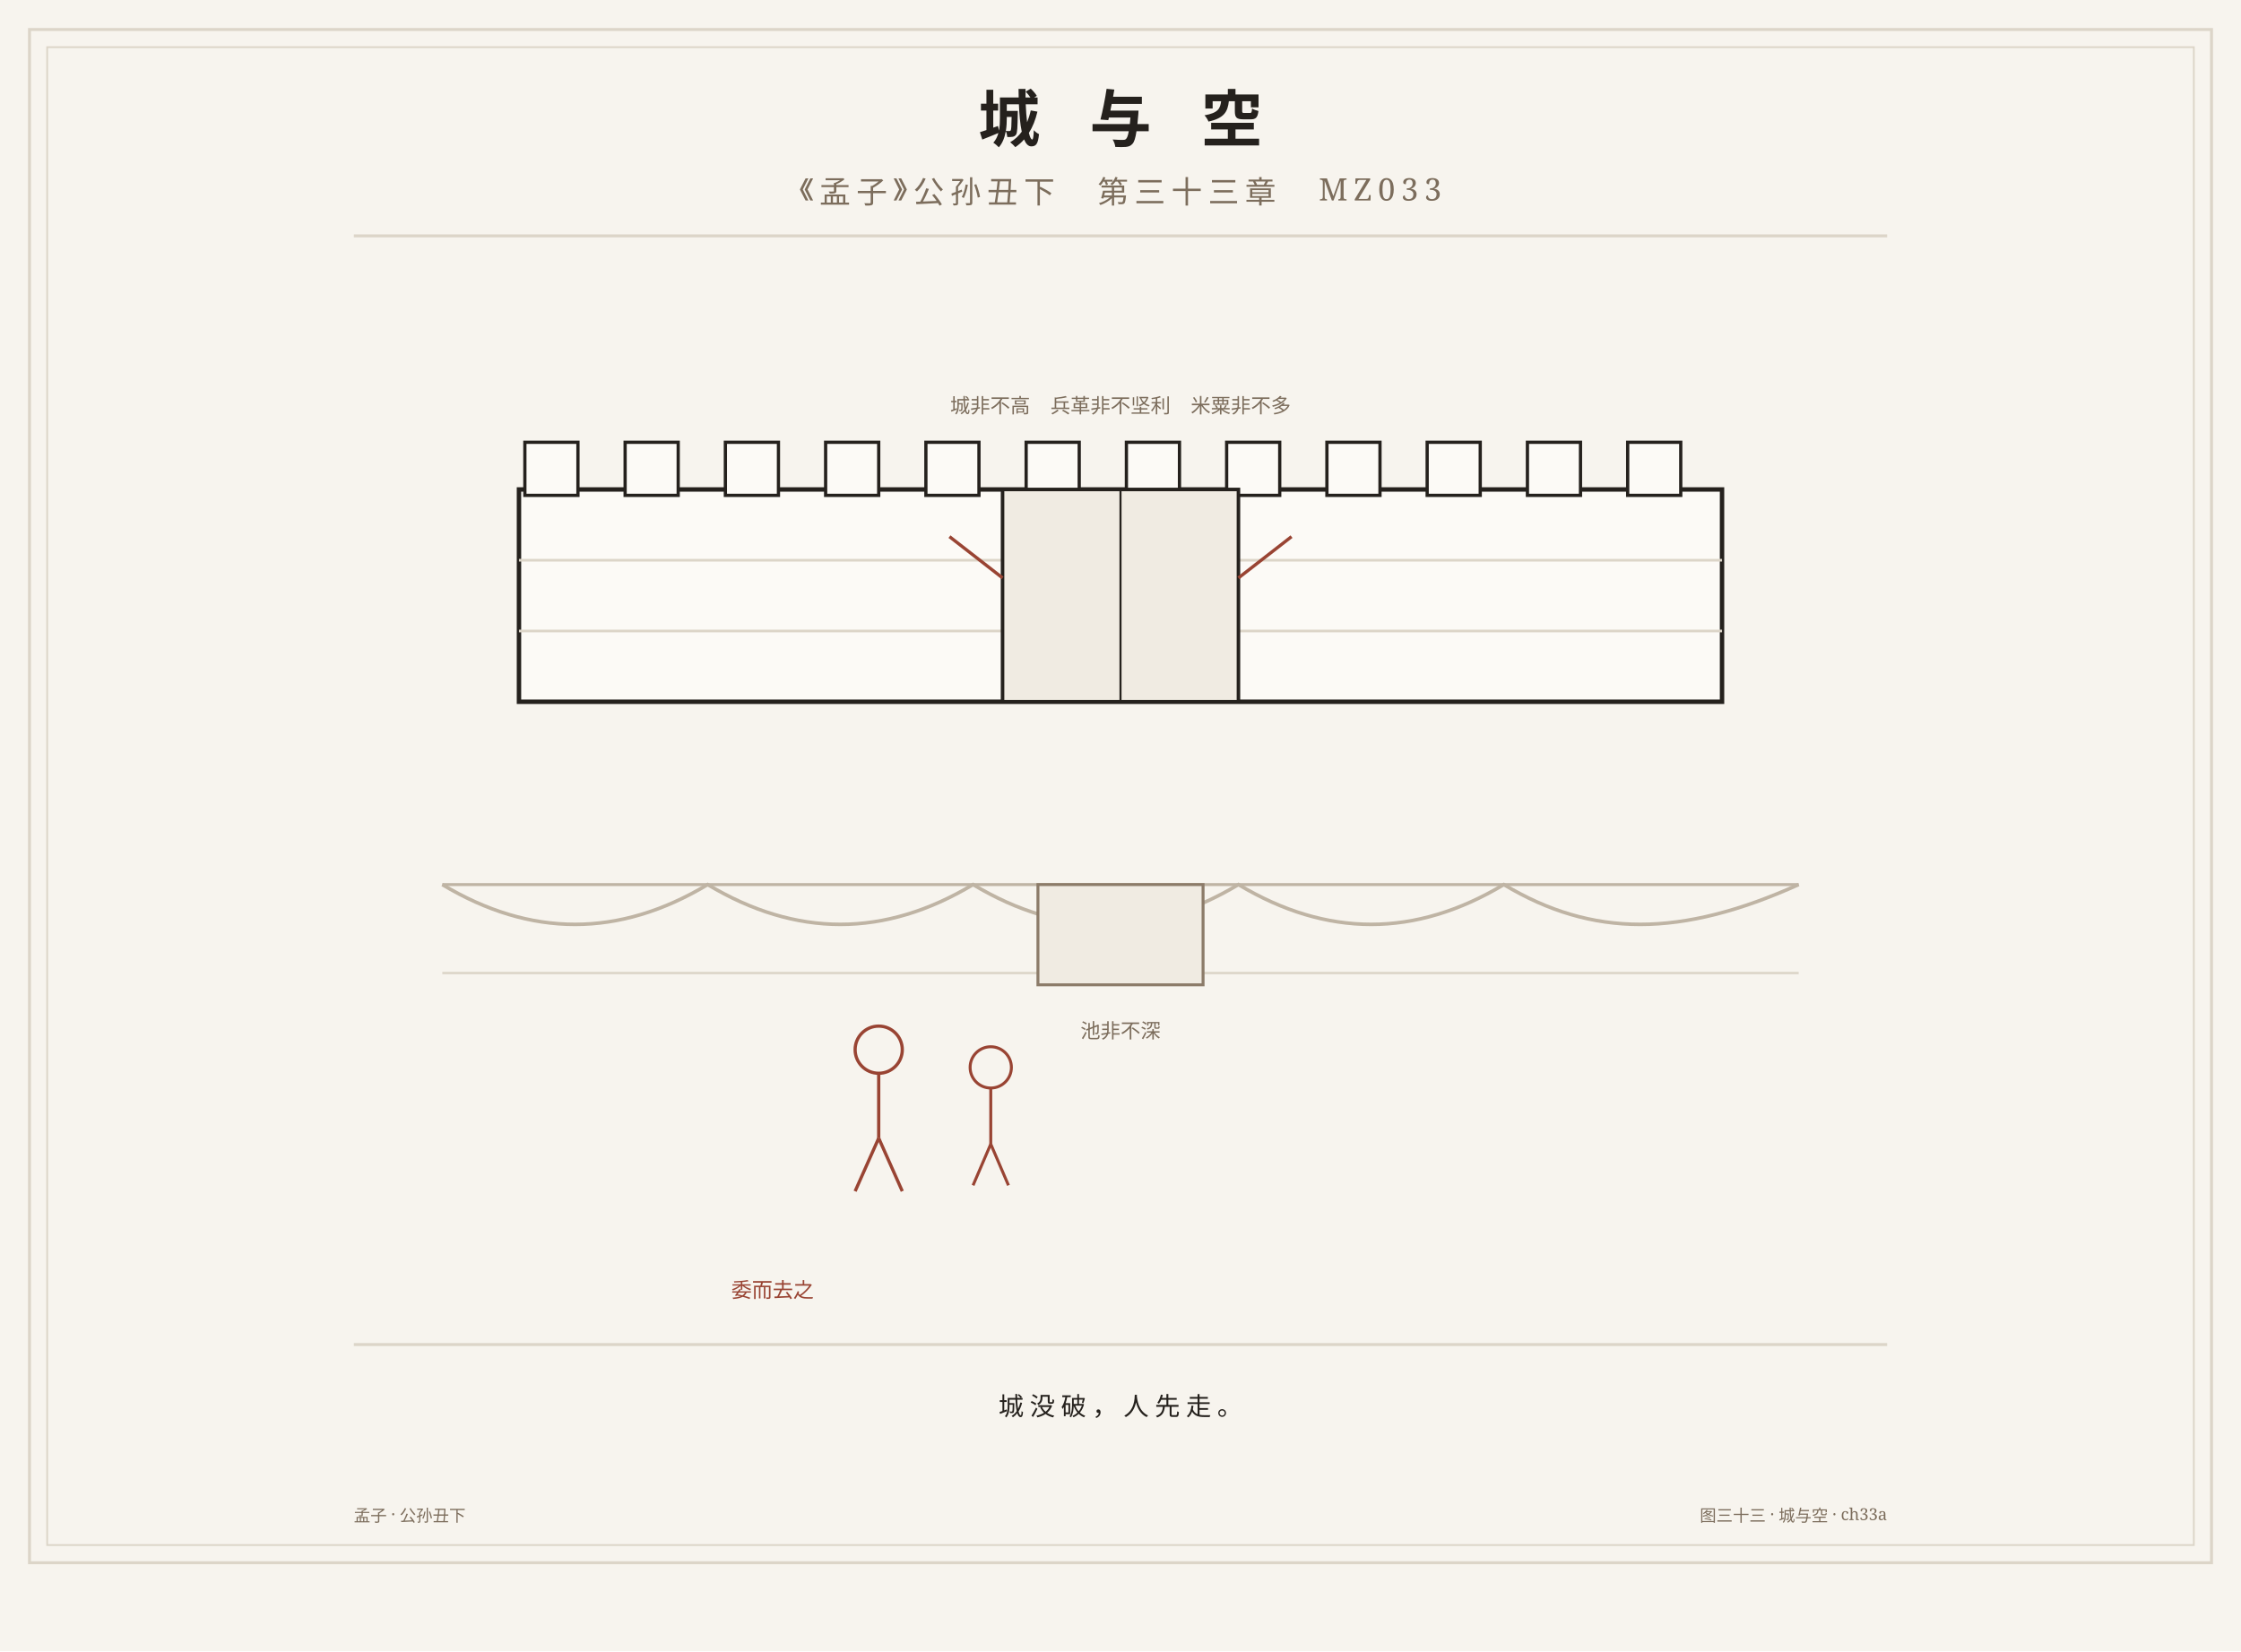
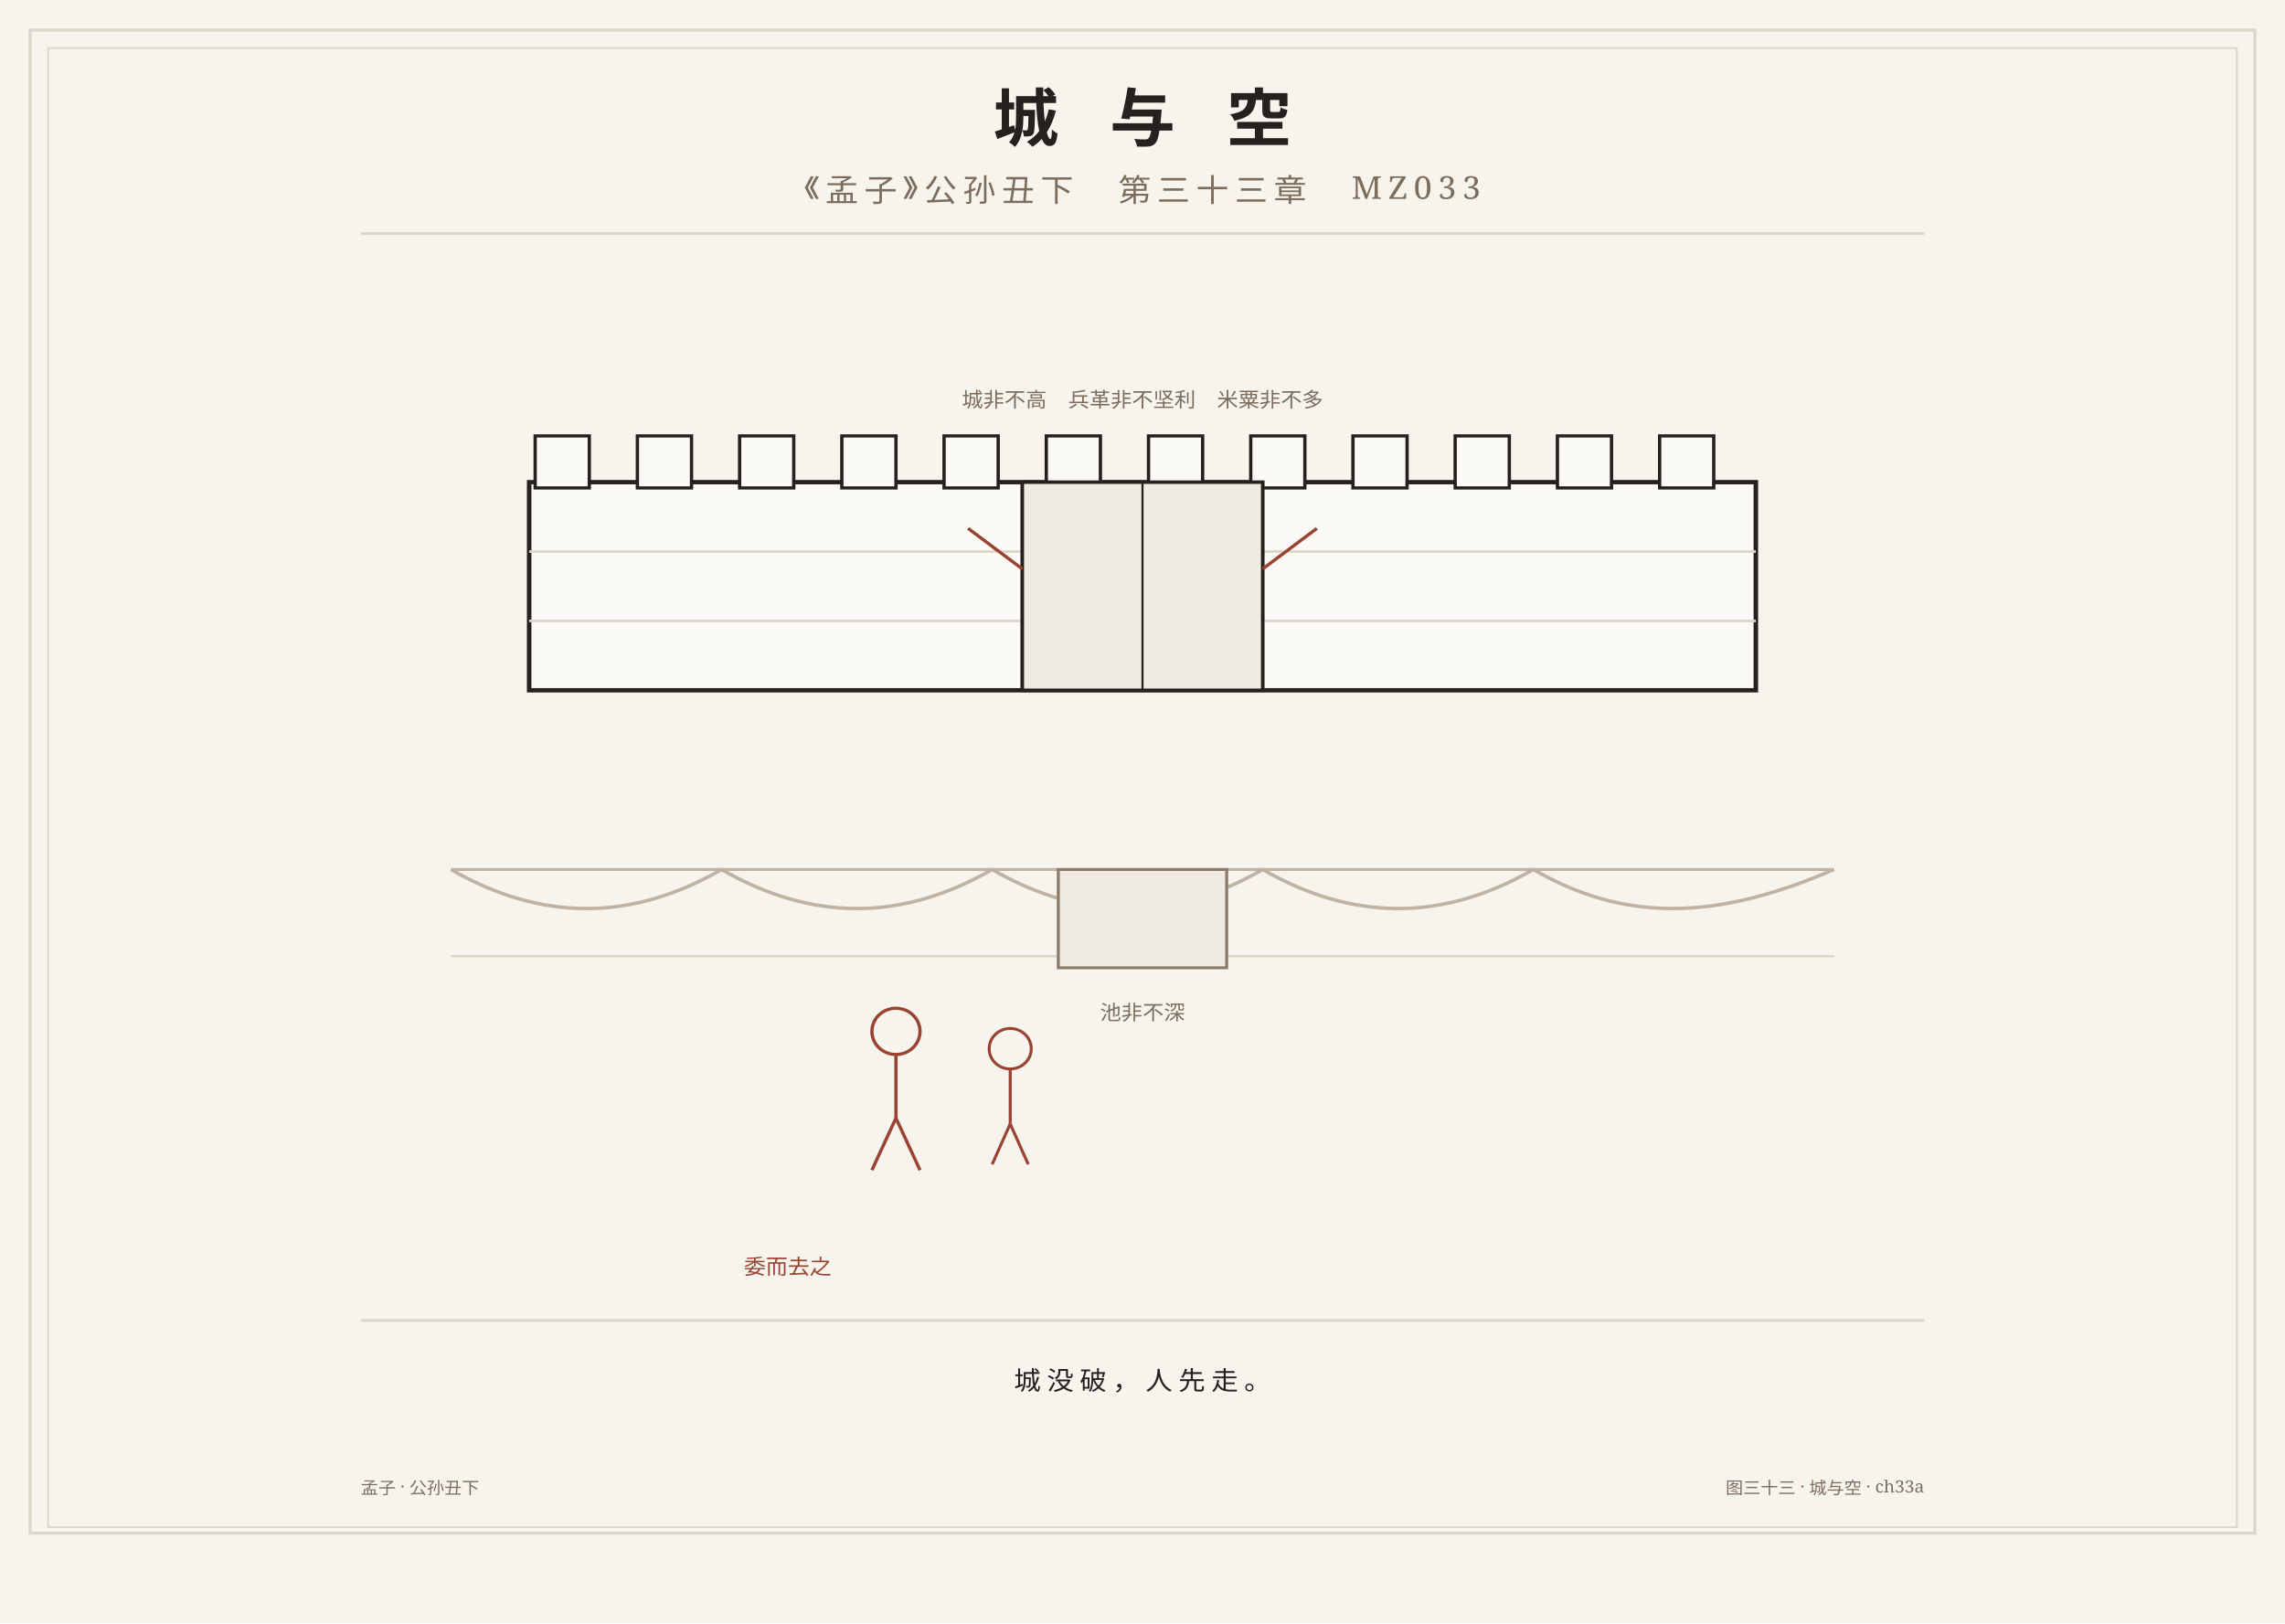
- <svg xmlns="http://www.w3.org/2000/svg" viewBox="0 0 760 560" width="760" height="560" font-family="'Noto Serif SC','Songti SC','Source Han Serif SC',serif">
-   <rect x="0" y="0" width="760" height="560" fill="#F7F4EE" />
-   <rect x="10" y="10" width="740" height="520" fill="none" stroke="#DCD5C8" stroke-width="1" />
-   <rect x="16" y="16" width="728" height="508" fill="none" stroke="#DCD5C8" stroke-width="0.6" />
-   <text x="380" y="48" text-anchor="middle" font-size="21" letter-spacing="6" fill="#25211D" font-weight="700">城 与 空</text>
-   <text x="380" y="68" text-anchor="middle" font-size="10.5" letter-spacing="2" fill="#7C6D5C">《孟子》公孙丑下　第三十三章　MZ033</text>
-   <line x1="120" y1="80" x2="640" y2="80" stroke="#DCD5C8" stroke-width="1" />
-   <rect x="176" y="166" width="408" height="72" fill="#FCFAF6" stroke="#25211D" stroke-width="1.5" />
-   <line x1="176" y1="190" x2="584" y2="190" stroke="#DCD5C8" stroke-width="0.9" />
-   <line x1="176" y1="214" x2="584" y2="214" stroke="#DCD5C8" stroke-width="0.9" />
-   <rect x="178" y="150" width="18" height="18" fill="#FCFAF6" stroke="#25211D" stroke-width="1.1" />
-   <rect x="212" y="150" width="18" height="18" fill="#FCFAF6" stroke="#25211D" stroke-width="1.1" />
-   <rect x="246" y="150" width="18" height="18" fill="#FCFAF6" stroke="#25211D" stroke-width="1.1" />
-   <rect x="280" y="150" width="18" height="18" fill="#FCFAF6" stroke="#25211D" stroke-width="1.1" />
-   <rect x="314" y="150" width="18" height="18" fill="#FCFAF6" stroke="#25211D" stroke-width="1.1" />
-   <rect x="348" y="150" width="18" height="18" fill="#FCFAF6" stroke="#25211D" stroke-width="1.1" />
-   <rect x="382" y="150" width="18" height="18" fill="#FCFAF6" stroke="#25211D" stroke-width="1.1" />
-   <rect x="416" y="150" width="18" height="18" fill="#FCFAF6" stroke="#25211D" stroke-width="1.1" />
-   <rect x="450" y="150" width="18" height="18" fill="#FCFAF6" stroke="#25211D" stroke-width="1.1" />
-   <rect x="484" y="150" width="18" height="18" fill="#FCFAF6" stroke="#25211D" stroke-width="1.1" />
-   <rect x="518" y="150" width="18" height="18" fill="#FCFAF6" stroke="#25211D" stroke-width="1.1" />
-   <rect x="552" y="150" width="18" height="18" fill="#FCFAF6" stroke="#25211D" stroke-width="1.1" />
-   <rect x="340" y="166" width="80" height="72" fill="#F0EBE2" stroke="#25211D" stroke-width="1.2" />
-   <line x1="380" y1="166" x2="380" y2="238" stroke="#25211D" stroke-width="0.7" />
-   <line x1="340" y1="196" x2="322" y2="182" stroke="#994433" stroke-width="1.1" />
-   <line x1="420" y1="196" x2="438" y2="182" stroke="#994433" stroke-width="1.1" />
-   <path d="M 150,300 L 610,300" stroke="#BFB4A4" stroke-width="1" />
-   <path d="M 150,300 C 180,318 210,318 240,300 C 270,318 300,318 330,300 C 360,318 390,318 420,300 C 450,318 480,318 510,300 C 540,318 570,318 610,300" fill="none" stroke="#BFB4A4" stroke-width="1.2" />
-   <path d="M 150,330 L 610,330" stroke="#DCD5C8" stroke-width="0.8" />
-   <rect x="352" y="300" width="56" height="34" fill="#F0EBE2" stroke="#8C7B69" stroke-width="1" />
-   <circle cx="298" cy="356" r="8" fill="none" stroke="#994433" stroke-width="1.1" />
-   <line x1="298" y1="364" x2="298" y2="386" stroke="#994433" stroke-width="1.1" />
-   <line x1="298" y1="386" x2="290" y2="404" stroke="#994433" stroke-width="1.1" />
-   <line x1="298" y1="386" x2="306" y2="404" stroke="#994433" stroke-width="1.1" />
-   <circle cx="336" cy="362" r="7" fill="none" stroke="#994433" stroke-width="1" />
-   <line x1="336" y1="369" x2="336" y2="388" stroke="#994433" stroke-width="1" />
-   <line x1="336" y1="388" x2="330" y2="402" stroke="#994433" stroke-width="1" />
-   <line x1="336" y1="388" x2="342" y2="402" stroke="#994433" stroke-width="1" />
-   <text x="380" y="140" text-anchor="middle" font-size="6.8" fill="#7C6D5C">城非不高　兵革非不坚利　米粟非不多</text>
-   <text x="380" y="352" text-anchor="middle" font-size="6.8" fill="#7C6D5C">池非不深</text>
-   <text x="262" y="440" text-anchor="middle" font-size="7" fill="#994433">委而去之</text>
-   <line x1="120" y1="456" x2="640" y2="456" stroke="#DCD5C8" stroke-width="1" />
-   <text x="380" y="480" text-anchor="middle" font-size="8.6" letter-spacing="2" fill="#25211D">城没破，人先走。</text>
-   <text x="120" y="516" font-size="5.6" fill="#7C6D5C">孟子 · 公孙丑下</text>
-   <text x="640" y="516" text-anchor="end" font-size="5.6" fill="#7C6D5C">图三十三 · 城与空 · ch33a</text>
+ <svg xmlns="http://www.w3.org/2000/svg" viewBox="0 0 760 540" width="760" height="540" font-family="'Noto Serif SC','Songti SC','Source Han Serif SC',serif">
+   <rect x="0" y="0" width="760" height="540" fill="#F7F4EE" />
+   <rect x="10" y="10" width="740" height="500" fill="none" stroke="#DCD5C8" stroke-width="1" />
+   <rect x="16" y="16" width="728" height="492" fill="none" stroke="#DCD5C8" stroke-width="0.6" />
+   <g transform="translate(0,0.769) scale(1,0.961538)">
+     <text x="380" y="48" text-anchor="middle" font-size="21.84" letter-spacing="6" fill="#25211D" font-weight="700">城 与 空</text>
+     <text x="380" y="68" text-anchor="middle" font-size="10.92" letter-spacing="2" fill="#7C6D5C">《孟子》公孙丑下　第三十三章　MZ033</text>
+     <line x1="120" y1="80" x2="640" y2="80" stroke="#DCD5C8" stroke-width="1" />
+     <rect x="176" y="166" width="408" height="72" fill="#FCFAF6" stroke="#25211D" stroke-width="1.5" />
+     <line x1="176" y1="190" x2="584" y2="190" stroke="#DCD5C8" stroke-width="0.9" />
+     <line x1="176" y1="214" x2="584" y2="214" stroke="#DCD5C8" stroke-width="0.9" />
+     <rect x="178" y="150" width="18" height="18" fill="#FCFAF6" stroke="#25211D" stroke-width="1.1" />
+     <rect x="212" y="150" width="18" height="18" fill="#FCFAF6" stroke="#25211D" stroke-width="1.1" />
+     <rect x="246" y="150" width="18" height="18" fill="#FCFAF6" stroke="#25211D" stroke-width="1.1" />
+     <rect x="280" y="150" width="18" height="18" fill="#FCFAF6" stroke="#25211D" stroke-width="1.1" />
+     <rect x="314" y="150" width="18" height="18" fill="#FCFAF6" stroke="#25211D" stroke-width="1.1" />
+     <rect x="348" y="150" width="18" height="18" fill="#FCFAF6" stroke="#25211D" stroke-width="1.1" />
+     <rect x="382" y="150" width="18" height="18" fill="#FCFAF6" stroke="#25211D" stroke-width="1.1" />
+     <rect x="416" y="150" width="18" height="18" fill="#FCFAF6" stroke="#25211D" stroke-width="1.1" />
+     <rect x="450" y="150" width="18" height="18" fill="#FCFAF6" stroke="#25211D" stroke-width="1.1" />
+     <rect x="484" y="150" width="18" height="18" fill="#FCFAF6" stroke="#25211D" stroke-width="1.1" />
+     <rect x="518" y="150" width="18" height="18" fill="#FCFAF6" stroke="#25211D" stroke-width="1.1" />
+     <rect x="552" y="150" width="18" height="18" fill="#FCFAF6" stroke="#25211D" stroke-width="1.1" />
+     <rect x="340" y="166" width="80" height="72" fill="#F0EBE2" stroke="#25211D" stroke-width="1.2" />
+     <line x1="380" y1="166" x2="380" y2="238" stroke="#25211D" stroke-width="0.7" />
+     <line x1="340" y1="196" x2="322" y2="182" stroke="#994433" stroke-width="1.1" />
+     <line x1="420" y1="196" x2="438" y2="182" stroke="#994433" stroke-width="1.1" />
+     <path d="M 150,300 L 610,300" stroke="#BFB4A4" stroke-width="1" />
+     <path d="M 150,300 C 180,318 210,318 240,300 C 270,318 300,318 330,300 C 360,318 390,318 420,300 C 450,318 480,318 510,300 C 540,318 570,318 610,300" fill="none" stroke="#BFB4A4" stroke-width="1.2" />
+     <path d="M 150,330 L 610,330" stroke="#DCD5C8" stroke-width="0.8" />
+     <rect x="352" y="300" width="56" height="34" fill="#F0EBE2" stroke="#8C7B69" stroke-width="1" />
+     <circle cx="298" cy="356" r="8" fill="none" stroke="#994433" stroke-width="1.1" />
+     <line x1="298" y1="364" x2="298" y2="386" stroke="#994433" stroke-width="1.1" />
+     <line x1="298" y1="386" x2="290" y2="404" stroke="#994433" stroke-width="1.1" />
+     <line x1="298" y1="386" x2="306" y2="404" stroke="#994433" stroke-width="1.1" />
+     <circle cx="336" cy="362" r="7" fill="none" stroke="#994433" stroke-width="1" />
+     <line x1="336" y1="369" x2="336" y2="388" stroke="#994433" stroke-width="1" />
+     <line x1="336" y1="388" x2="330" y2="402" stroke="#994433" stroke-width="1" />
+     <line x1="336" y1="388" x2="342" y2="402" stroke="#994433" stroke-width="1" />
+     <text x="380" y="140" text-anchor="middle" font-size="7.07" fill="#7C6D5C">城非不高　兵革非不坚利　米粟非不多</text>
+     <text x="380" y="352" text-anchor="middle" font-size="7.07" fill="#7C6D5C">池非不深</text>
+     <text x="262" y="440" text-anchor="middle" font-size="7.28" fill="#994433">委而去之</text>
+     <line x1="120" y1="456" x2="640" y2="456" stroke="#DCD5C8" stroke-width="1" />
+     <text x="380" y="480" text-anchor="middle" font-size="8.94" letter-spacing="2" fill="#25211D">城没破，人先走。</text>
+     <text x="120" y="516" font-size="5.82" fill="#7C6D5C">孟子 · 公孙丑下</text>
+     <text x="640" y="516" text-anchor="end" font-size="5.82" fill="#7C6D5C">图三十三 · 城与空 · ch33a</text>
+   </g>
</svg>
